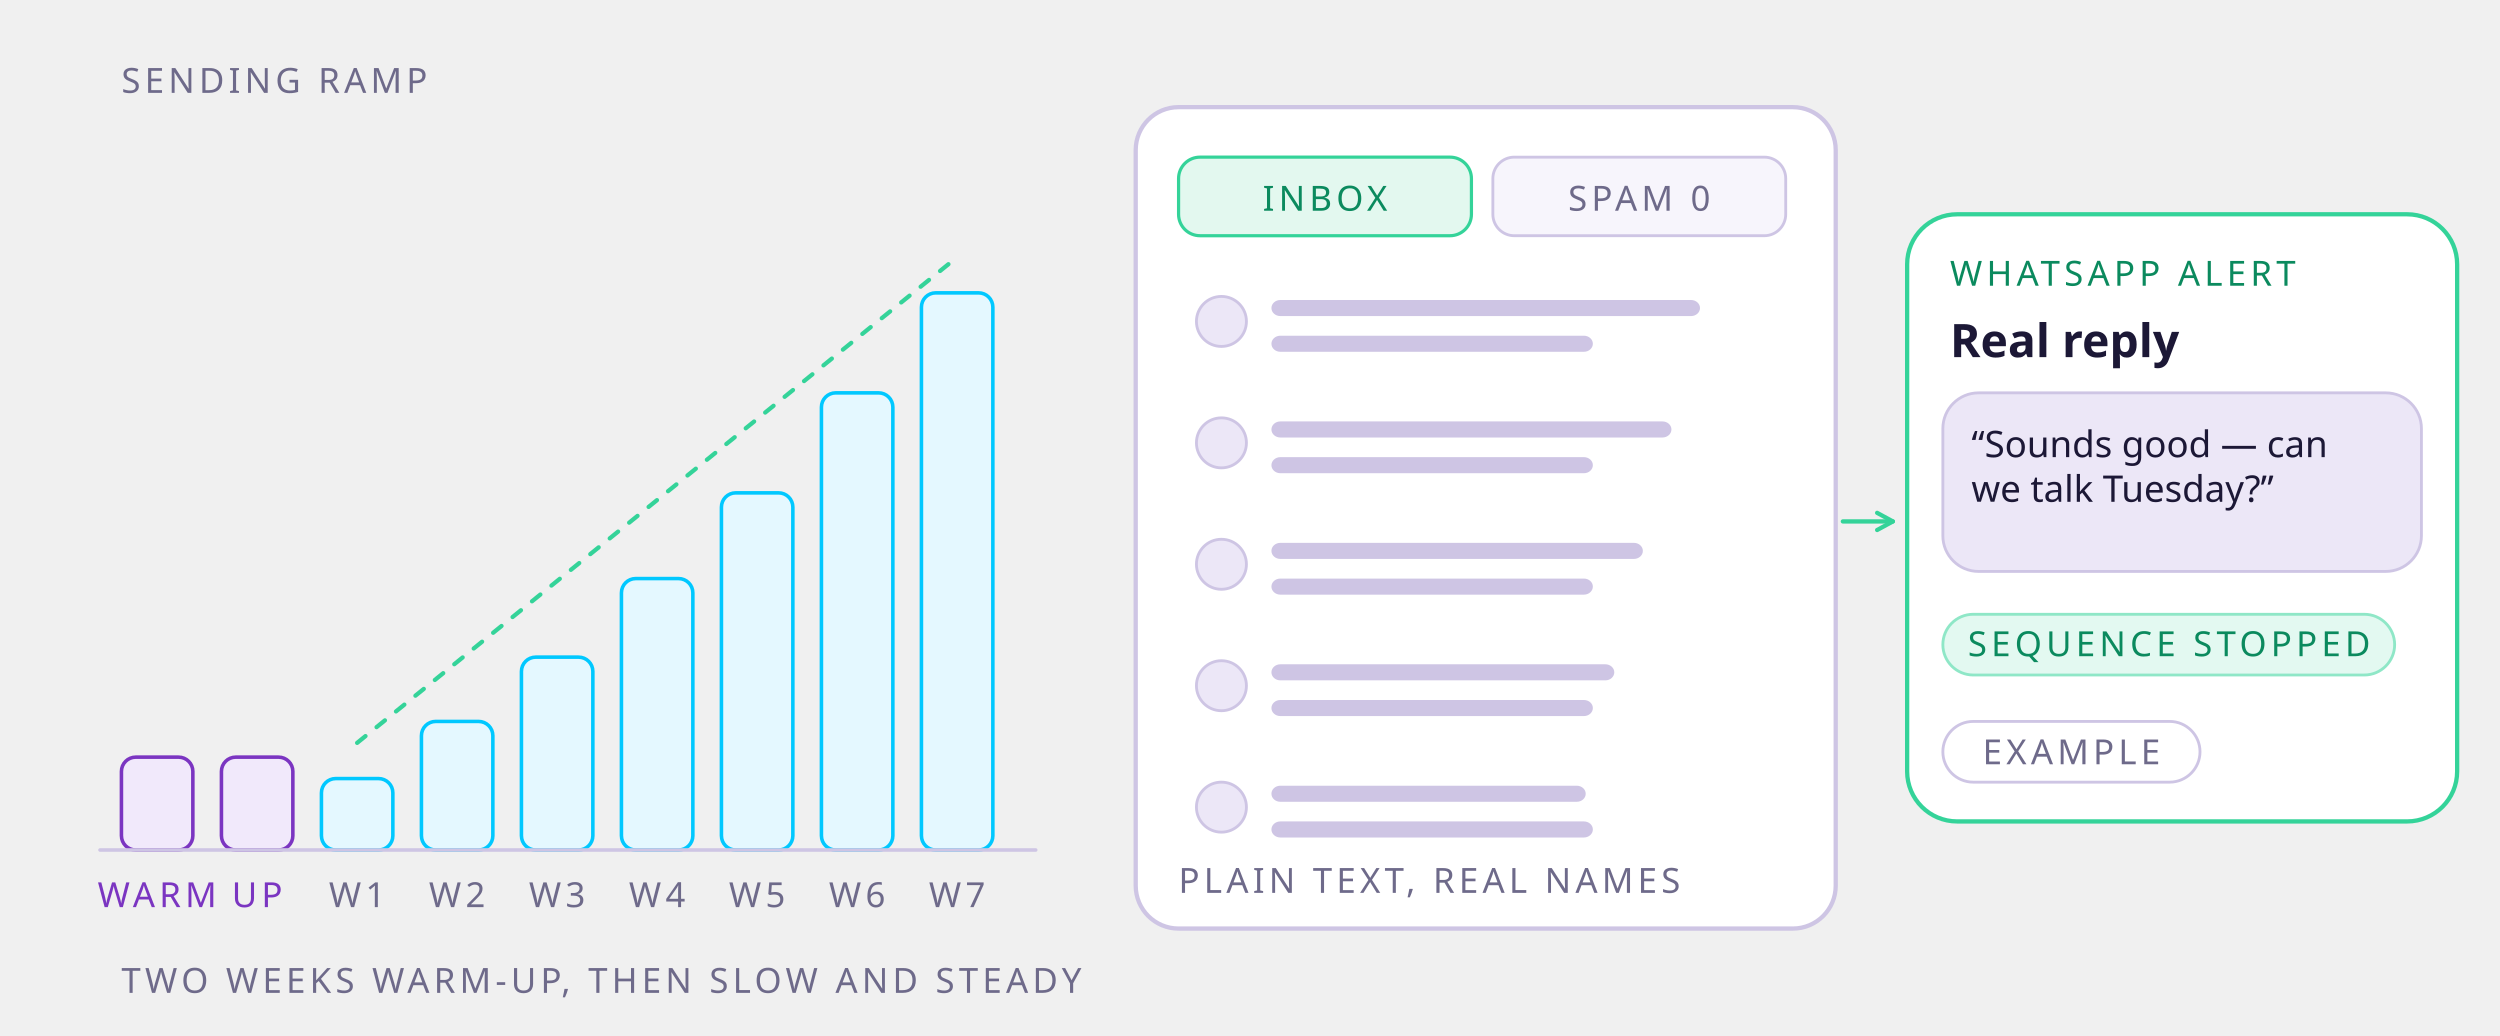
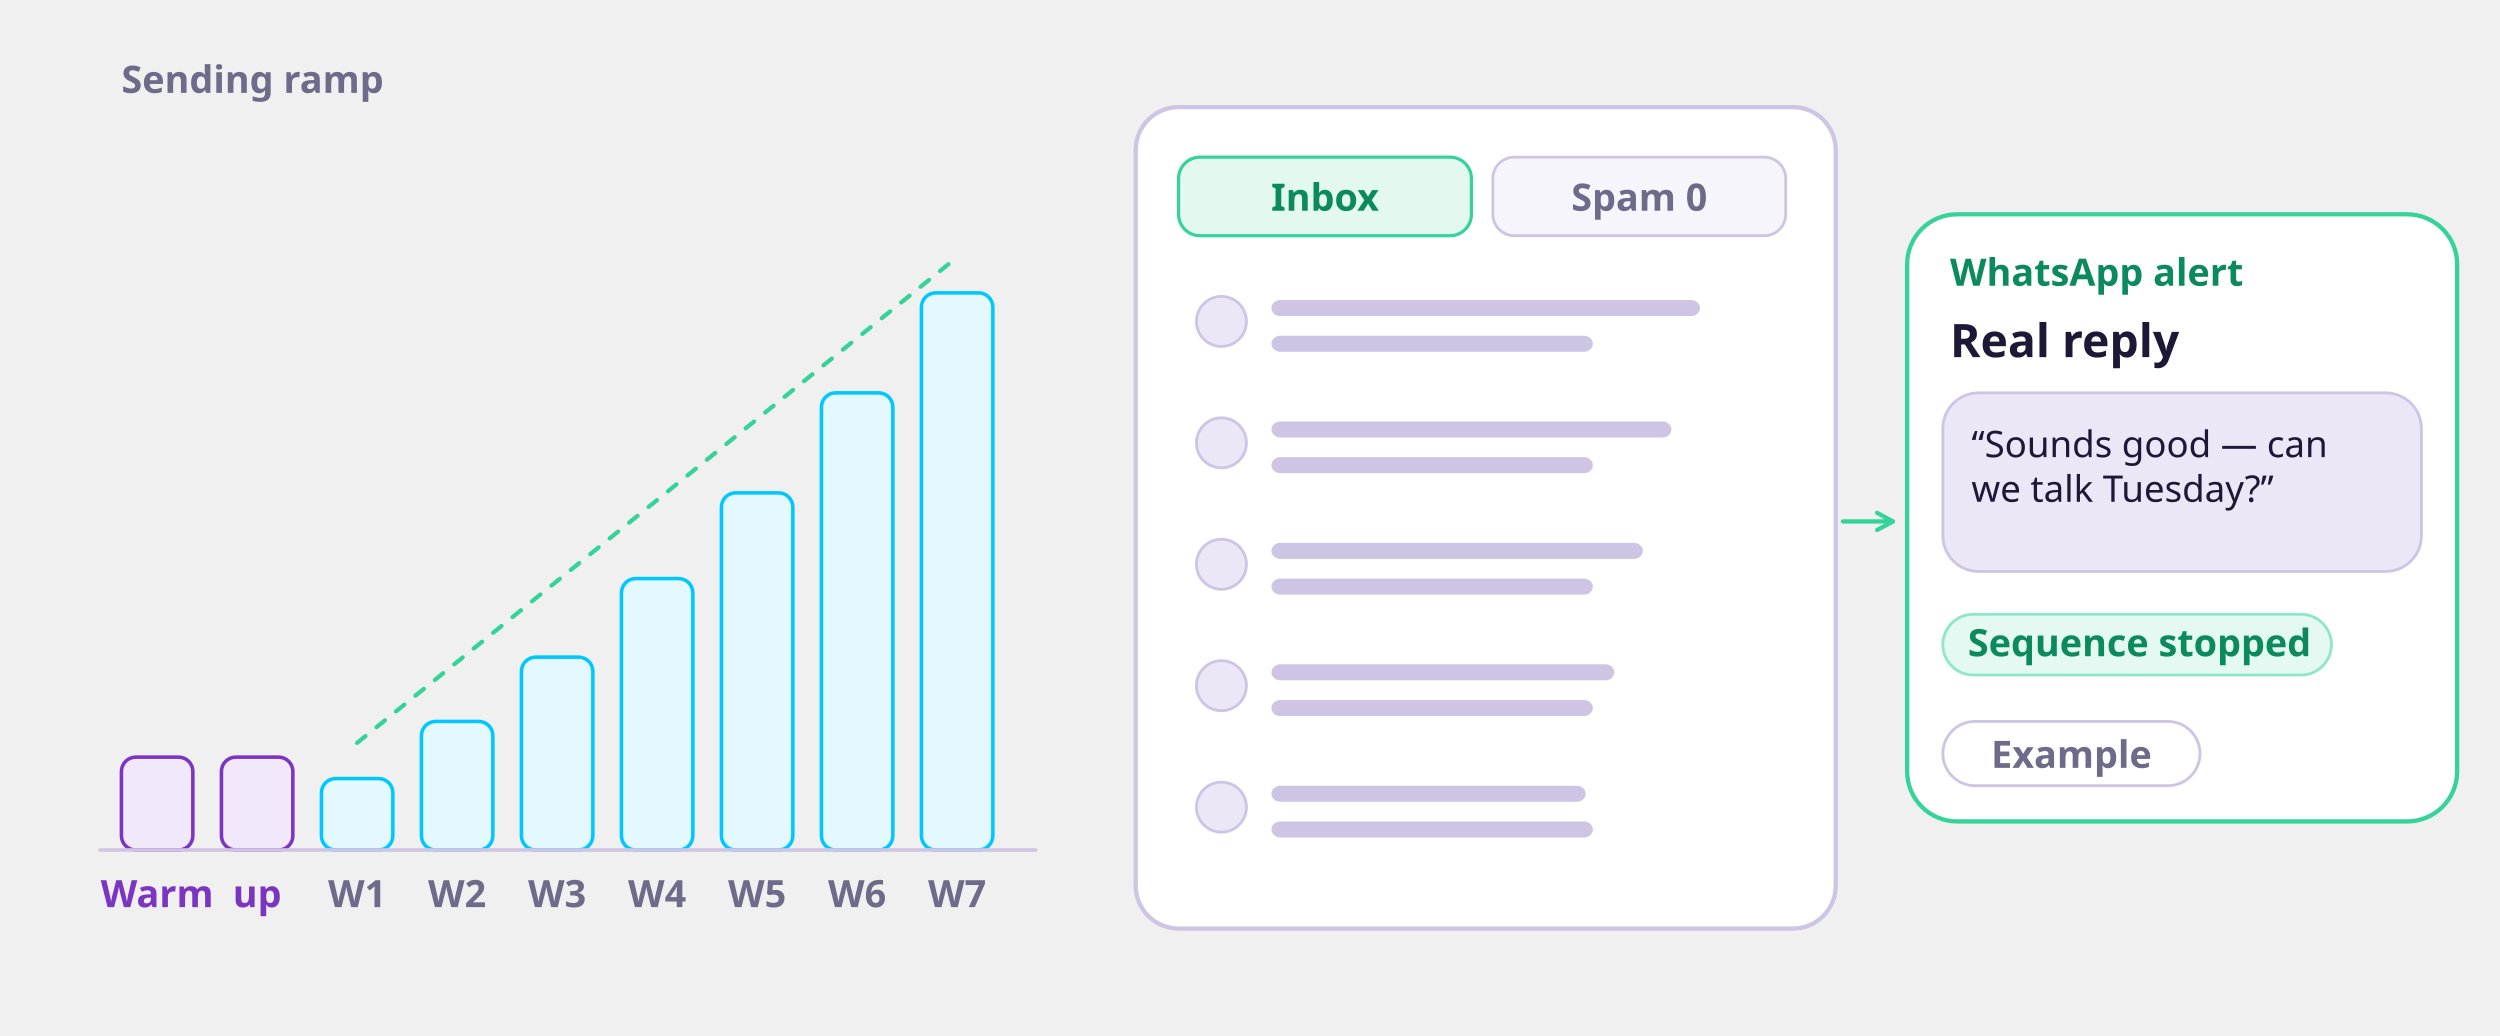
<svg xmlns="http://www.w3.org/2000/svg" viewBox="0 0 700 290" role="img" fill="none">
  <defs />
-   <text x="34" y="26" font-family="JetBrains Mono" font-size="9.72" font-weight="500" fill="#6E6A8A" text-anchor="start" letter-spacing="1.2">SENDING RAMP</text>
+   <text x="34" y="26" font-family="DM Sans" font-size="10.58" font-weight="600" fill="#6E6A8A" text-anchor="start">Sending ramp</text>
  <rect x="34" y="212" width="20" height="26" rx="4" fill="#F1E9FB" stroke="#7B35C1" stroke-width="1" />
-   <text x="44" y="254" font-family="JetBrains Mono" font-size="9.72" font-weight="500" fill="#7B35C1" text-anchor="middle" letter-spacing="1.2">WARM</text>
+   <text x="44" y="254" font-family="DM Sans" font-size="10.58" font-weight="600" fill="#7B35C1" text-anchor="middle">Warm</text>
  <rect x="62" y="212" width="20" height="26" rx="4" fill="#F1E9FB" stroke="#7B35C1" stroke-width="1" />
-   <text x="72" y="254" font-family="JetBrains Mono" font-size="9.72" font-weight="500" fill="#7B35C1" text-anchor="middle" letter-spacing="1.2">UP</text>
+   <text x="72" y="254" font-family="DM Sans" font-size="10.58" font-weight="600" fill="#7B35C1" text-anchor="middle">up</text>
  <rect x="90" y="218" width="20" height="20" rx="4" fill="#E4F8FF" stroke="#00C8FF" stroke-width="1" />
-   <text x="100" y="254" font-family="JetBrains Mono" font-size="9.72" font-weight="500" fill="#6E6A8A" text-anchor="middle" letter-spacing="1.2">W1</text>
+   <text x="100" y="254" font-family="DM Sans" font-size="10.58" font-weight="600" fill="#6E6A8A" text-anchor="middle">W1</text>
  <rect x="118" y="202" width="20" height="36" rx="4" fill="#E4F8FF" stroke="#00C8FF" stroke-width="1" />
-   <text x="128" y="254" font-family="JetBrains Mono" font-size="9.72" font-weight="500" fill="#6E6A8A" text-anchor="middle" letter-spacing="1.2">W2</text>
+   <text x="128" y="254" font-family="DM Sans" font-size="10.58" font-weight="600" fill="#6E6A8A" text-anchor="middle">W2</text>
  <rect x="146" y="184" width="20" height="54" rx="4" fill="#E4F8FF" stroke="#00C8FF" stroke-width="1" />
-   <text x="156" y="254" font-family="JetBrains Mono" font-size="9.72" font-weight="500" fill="#6E6A8A" text-anchor="middle" letter-spacing="1.2">W3</text>
+   <text x="156" y="254" font-family="DM Sans" font-size="10.58" font-weight="600" fill="#6E6A8A" text-anchor="middle">W3</text>
  <rect x="174" y="162" width="20" height="76" rx="4" fill="#E4F8FF" stroke="#00C8FF" stroke-width="1" />
-   <text x="184" y="254" font-family="JetBrains Mono" font-size="9.72" font-weight="500" fill="#6E6A8A" text-anchor="middle" letter-spacing="1.2">W4</text>
+   <text x="184" y="254" font-family="DM Sans" font-size="10.58" font-weight="600" fill="#6E6A8A" text-anchor="middle">W4</text>
  <rect x="202" y="138" width="20" height="100" rx="4" fill="#E4F8FF" stroke="#00C8FF" stroke-width="1" />
-   <text x="212" y="254" font-family="JetBrains Mono" font-size="9.72" font-weight="500" fill="#6E6A8A" text-anchor="middle" letter-spacing="1.2">W5</text>
+   <text x="212" y="254" font-family="DM Sans" font-size="10.58" font-weight="600" fill="#6E6A8A" text-anchor="middle">W5</text>
  <rect x="230" y="110" width="20" height="128" rx="4" fill="#E4F8FF" stroke="#00C8FF" stroke-width="1" />
-   <text x="240" y="254" font-family="JetBrains Mono" font-size="9.72" font-weight="500" fill="#6E6A8A" text-anchor="middle" letter-spacing="1.2">W6</text>
+   <text x="240" y="254" font-family="DM Sans" font-size="10.58" font-weight="600" fill="#6E6A8A" text-anchor="middle">W6</text>
  <rect x="258" y="82" width="20" height="156" rx="4" fill="#E4F8FF" stroke="#00C8FF" stroke-width="1" />
-   <text x="268" y="254" font-family="JetBrains Mono" font-size="9.72" font-weight="500" fill="#6E6A8A" text-anchor="middle" letter-spacing="1.2">W7</text>
+   <text x="268" y="254" font-family="DM Sans" font-size="10.58" font-weight="600" fill="#6E6A8A" text-anchor="middle">W7</text>
  <line x1="28" y1="238" x2="290" y2="238" stroke="#CEC5E4" stroke-width="1" stroke-linecap="round" />
  <path d="M100 208 L268 72" stroke="#34D399" stroke-width="1.2" fill="none" stroke-linecap="round" stroke-linejoin="round" stroke-dasharray="3 4" />
-   <text x="34" y="278" font-family="JetBrains Mono" font-size="9.72" font-weight="500" fill="#6E6A8A" text-anchor="start" letter-spacing="1.2">TWO WEEKS WARM-UP, THEN SLOW AND STEADY</text>
  <rect x="318" y="30" width="196" height="230" rx="12" fill="#FFFFFF" stroke="#CEC5E4" stroke-width="1.2" />
  <rect x="330" y="44" width="82" height="22" rx="6" fill="#E3F8EF" stroke="#34D399" stroke-width="0.9" />
-   <text x="371" y="59" font-family="JetBrains Mono" font-size="9.72" font-weight="500" fill="#0B8A5E" text-anchor="middle" letter-spacing="1.2">INBOX</text>
+   <text x="371" y="59" font-family="DM Sans" font-size="10.58" font-weight="600" fill="#0B8A5E" text-anchor="middle">Inbox</text>
  <rect x="418" y="44" width="82" height="22" rx="6" fill="#F7F5FC" stroke="#CEC5E4" stroke-width="0.8" />
-   <text x="459" y="59" font-family="JetBrains Mono" font-size="9.72" font-weight="500" fill="#6E6A8A" text-anchor="middle" letter-spacing="1.2">SPAM 0</text>
+   <text x="459" y="59" font-family="DM Sans" font-size="10.58" font-weight="600" fill="#6E6A8A" text-anchor="middle">Spam 0</text>
  <circle cx="342" cy="90" r="7" fill="#ECE7F7" stroke="#CEC5E4" stroke-width="0.8" />
  <rect x="356" y="84" width="120" height="4.5" rx="2.5" fill="#CEC5E4" />
  <rect x="356" y="94" width="90" height="4.5" rx="2.5" fill="#CEC5E4" />
  <circle cx="342" cy="124" r="7" fill="#ECE7F7" stroke="#CEC5E4" stroke-width="0.8" />
  <rect x="356" y="118" width="112" height="4.5" rx="2.5" fill="#CEC5E4" />
  <rect x="356" y="128" width="90" height="4.5" rx="2.5" fill="#CEC5E4" />
  <circle cx="342" cy="158" r="7" fill="#ECE7F7" stroke="#CEC5E4" stroke-width="0.8" />
  <rect x="356" y="152" width="104" height="4.5" rx="2.5" fill="#CEC5E4" />
  <rect x="356" y="162" width="90" height="4.5" rx="2.5" fill="#CEC5E4" />
  <circle cx="342" cy="192" r="7" fill="#ECE7F7" stroke="#CEC5E4" stroke-width="0.8" />
  <rect x="356" y="186" width="96" height="4.5" rx="2.5" fill="#CEC5E4" />
  <rect x="356" y="196" width="90" height="4.5" rx="2.5" fill="#CEC5E4" />
  <circle cx="342" cy="226" r="7" fill="#ECE7F7" stroke="#CEC5E4" stroke-width="0.8" />
  <rect x="356" y="220" width="88" height="4.5" rx="2.5" fill="#CEC5E4" />
  <rect x="356" y="230" width="90" height="4.5" rx="2.5" fill="#CEC5E4" />
-   <text x="330" y="250" font-family="JetBrains Mono" font-size="9.72" font-weight="500" fill="#6E6A8A" text-anchor="start" letter-spacing="1.2">PLAIN TEXT, REAL NAMES</text>
  <line x1="516" y1="146" x2="530" y2="146" stroke="#34D399" stroke-width="1.2" stroke-linecap="round" />
  <path d="M525.6 148.4 L530 146 L525.6 143.6" stroke="#34D399" stroke-width="1.2" fill="none" stroke-linecap="round" stroke-linejoin="round" />
  <rect x="534" y="60" width="154" height="170" rx="14" fill="#FFFFFF" stroke="#34D399" stroke-width="1.2" />
-   <text x="546" y="80" font-family="JetBrains Mono" font-size="9.72" font-weight="500" fill="#0B8A5E" text-anchor="start" letter-spacing="1.2">WHATSAPP ALERT</text>
+   <text x="546" y="80" font-family="DM Sans" font-size="10.58" font-weight="600" fill="#0B8A5E" text-anchor="start">WhatsApp alert</text>
  <text x="546" y="100" font-family="Oxanium, DM Sans" font-size="12.96" font-weight="700" fill="#1C1836" text-anchor="start">Real reply</text>
  <rect x="544" y="110" width="134" height="50" rx="10" fill="#ECE7F7" stroke="#CEC5E4" stroke-width="0.8" />
  <text x="552" y="128.0" font-family="DM Sans" font-size="10.26" font-weight="400" fill="#1C1836" text-anchor="start">“Sounds good — can</text>
  <text x="552" y="140.5" font-family="DM Sans" font-size="10.26" font-weight="400" fill="#1C1836" text-anchor="start">we talk Tuesday?”</text>
-   <rect x="544" y="172" width="126.5" height="17" rx="8.5" fill="#E3F9F1" stroke="#8FE7C7" stroke-width=".8" />
-   <text x="551" y="183.74" font-family="JetBrains Mono" font-size="9.72" font-weight="500" fill="#0B8A5E" text-anchor="start" letter-spacing="1.2">SEQUENCE STOPPED</text>
-   <rect x="544" y="202" width="72" height="17" rx="8.5" fill="#FFFFFF" stroke="#CEC5E4" stroke-width="0.8" />
-   <text x="580" y="214" font-family="JetBrains Mono" font-size="9.72" font-weight="500" fill="#6E6A8A" text-anchor="middle" letter-spacing="1.2">EXAMPLE</text>
+   <rect x="544" y="172" width="108.8" height="17" rx="8.5" fill="#E3F9F1" stroke="#8FE7C7" stroke-width=".8" />
+   <text x="551" y="183.74" font-family="DM Sans" font-size="10.58" font-weight="600" fill="#0B8A5E" text-anchor="start">Sequence stopped</text>
+   <rect x="544" y="202" width="72" height="18" rx="9" fill="#FFFFFF" stroke="#CEC5E4" stroke-width="0.8" />
+   <text x="580" y="215" font-family="DM Sans" font-size="10.58" font-weight="600" fill="#6E6A8A" text-anchor="middle">Example</text>
</svg>
